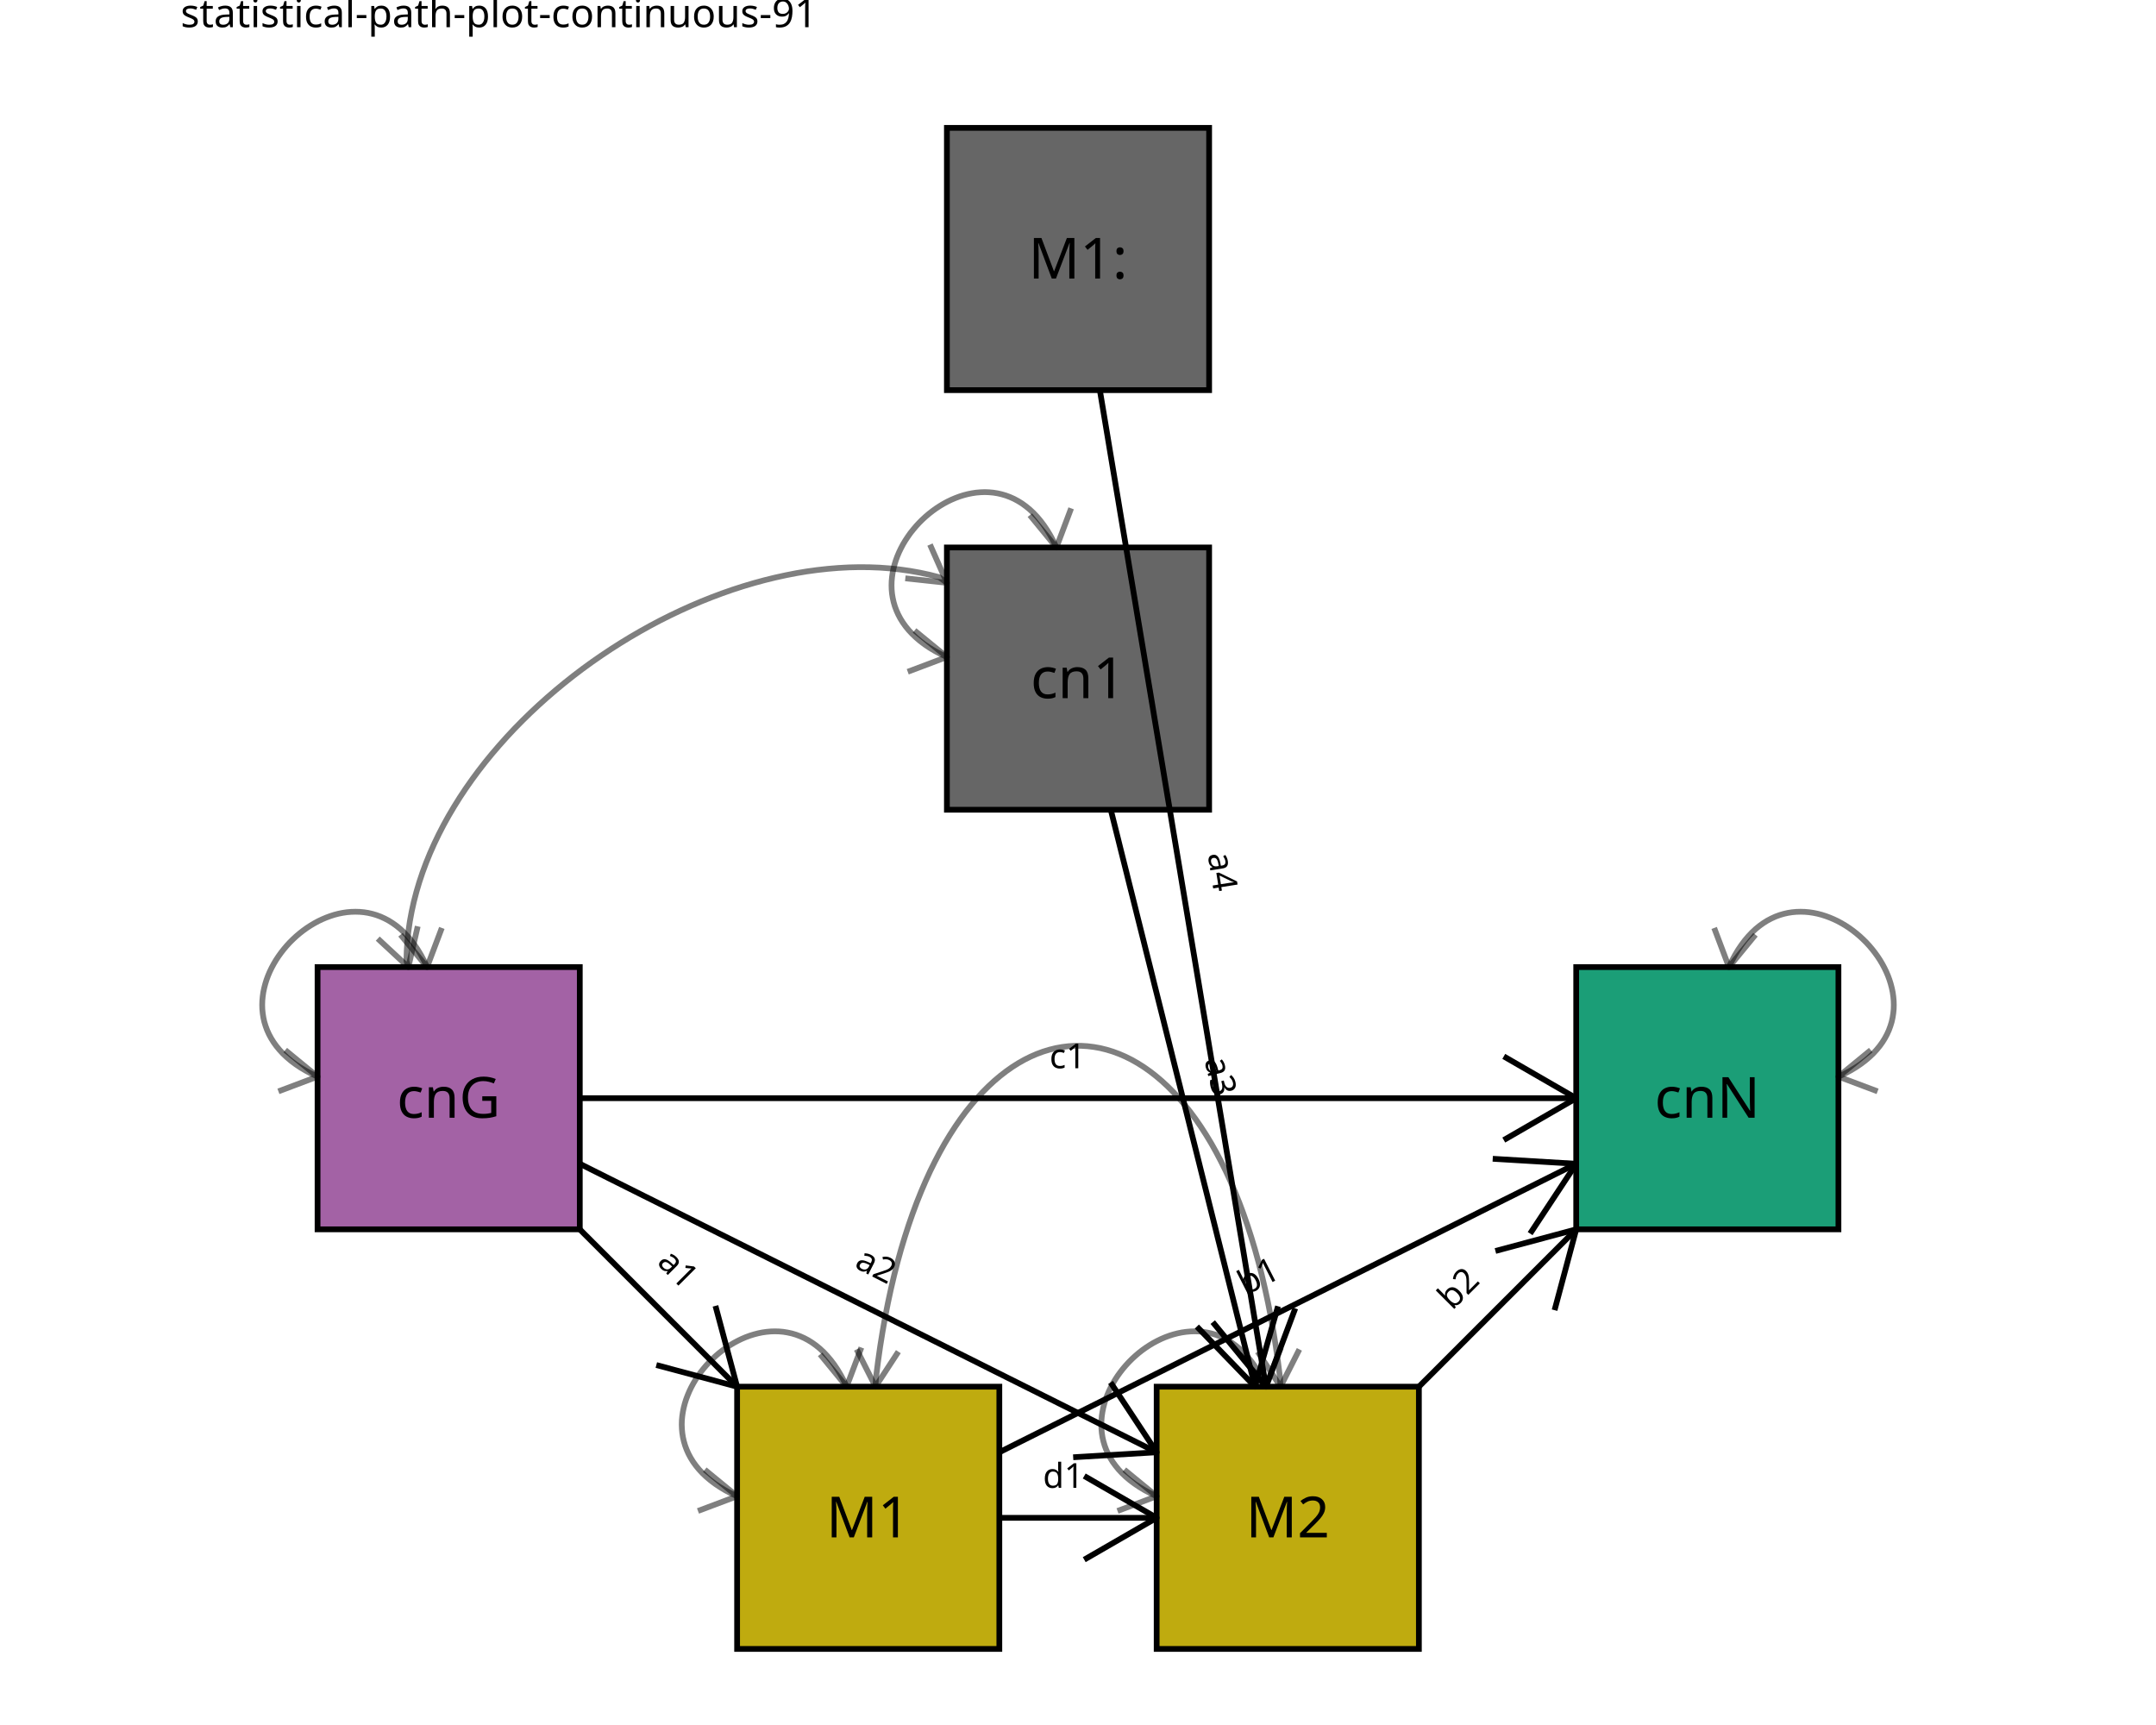
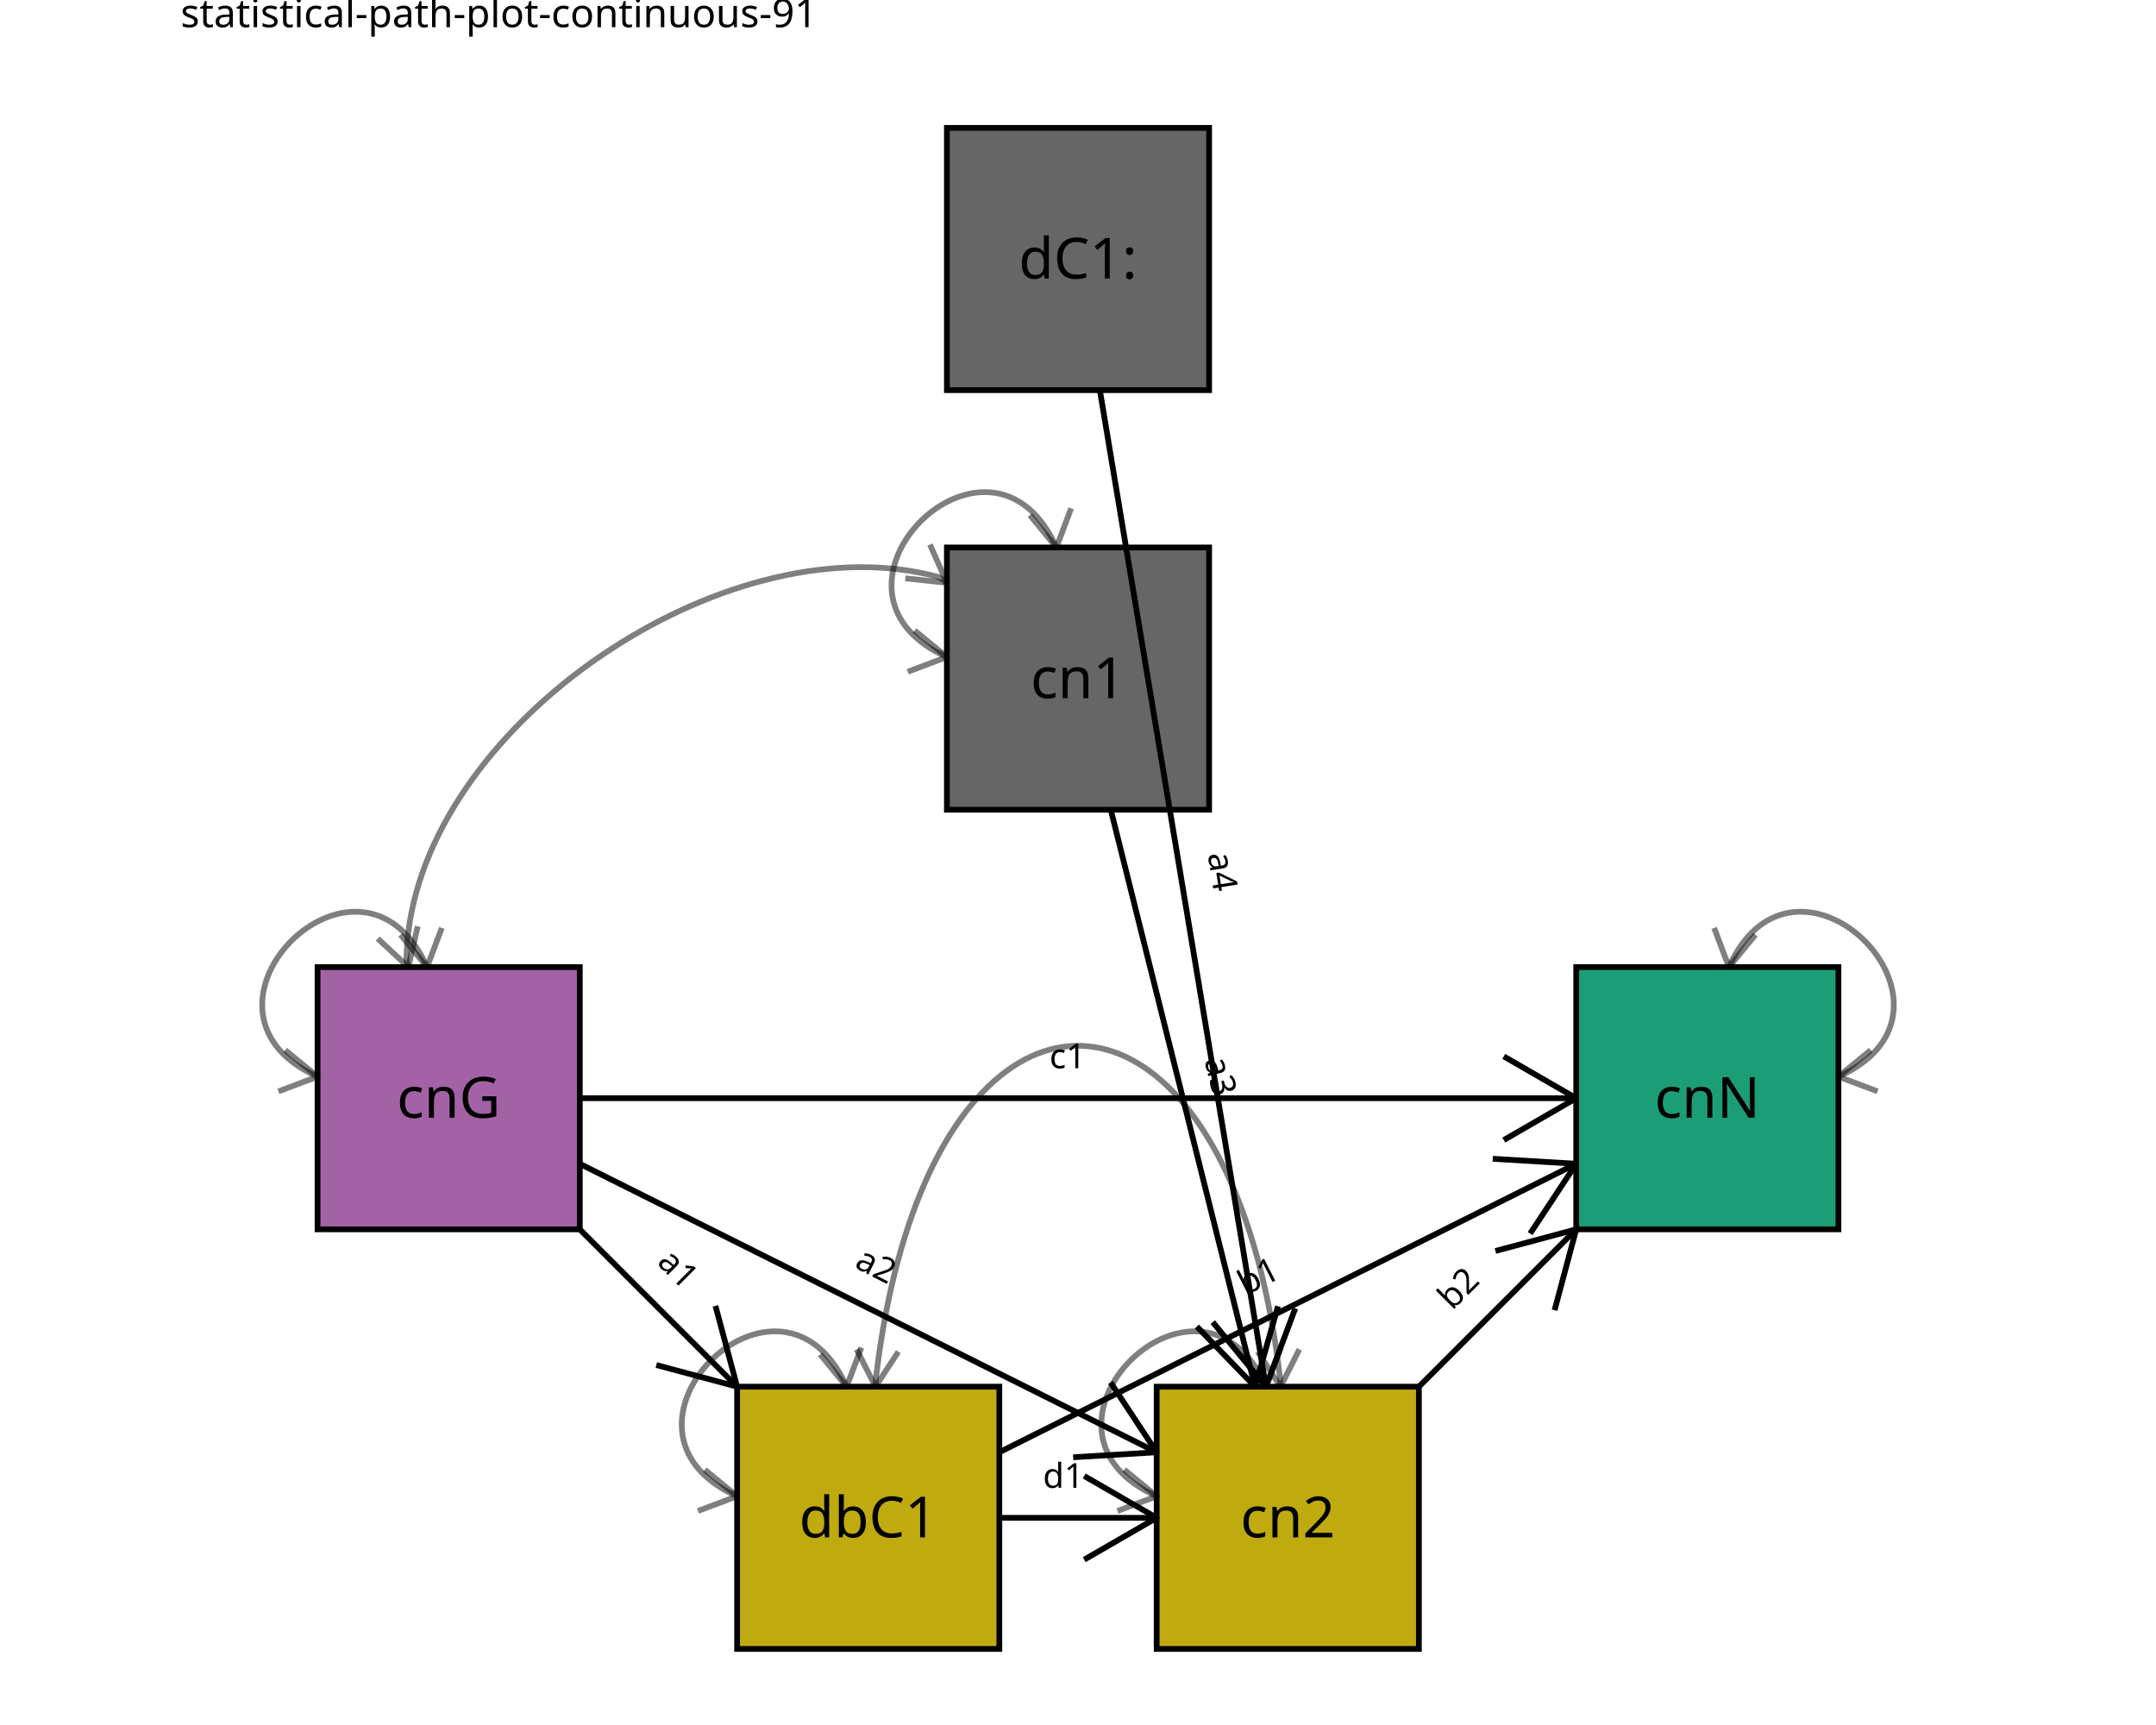
<svg xmlns="http://www.w3.org/2000/svg" class="svglite" data-engine-version="2.0" width="720.00pt" height="576.00pt" viewBox="0 0 720.00 576.00">
  <defs>
    <style type="text/css">
    .svglite line, .svglite polyline, .svglite polygon, .svglite path, .svglite rect, .svglite circle {
      fill: none;
      stroke: #000000;
      stroke-linecap: round;
      stroke-linejoin: round;
      stroke-miterlimit: 10.00;
    }
  </style>
  </defs>
  <rect width="100%" height="100%" style="stroke: none; fill: #FFFFFF;" />
  <defs>
    <clipPath id="cpMC4wMHw3MjAuMDB8MC4wMHw1NzYuMDA=">
      <rect x="0.00" y="0.00" width="720.00" height="576.00" />
    </clipPath>
  </defs>
  <g clip-path="url(#cpMC4wMHw3MjAuMDB8MC4wMHw1NzYuMDA=)">
</g>
  <defs>
    <clipPath id="cpNjAuMzJ8NjU5LjY4fDAuMDB8NTc2LjAw">
      <rect x="60.32" y="0.00" width="599.37" height="576.00" />
    </clipPath>
  </defs>
  <g clip-path="url(#cpNjAuMzJ8NjU5LjY4fDAuMDB8NTc2LjAw)">
    <rect x="60.32" y="0.00" width="599.37" height="576.00" style="stroke-width: 10.67; stroke: none;" />
  </g>
  <g clip-path="url(#cpMC4wMHw3MjAuMDB8MC4wMHw1NzYuMDA=)">
</g>
  <defs>
    <clipPath id="cpNjAuMzJ8NjU5LjY4fDE3LjMwfDU3Ni4wMA==">
      <rect x="60.32" y="17.30" width="599.37" height="558.70" />
    </clipPath>
  </defs>
  <g clip-path="url(#cpNjAuMzJ8NjU5LjY4fDE3LjMwfDU3Ni4wMA==)">
    <rect x="60.32" y="17.30" width="599.37" height="558.70" style="stroke-width: 10.67; stroke: none;" />
    <rect x="106.05" y="322.92" width="87.57" height="87.57" style="stroke-width: 1.92; stroke-linecap: butt; stroke-linejoin: miter; fill: #A362A5;" />
    <rect x="526.38" y="322.92" width="87.57" height="87.57" style="stroke-width: 1.92; stroke-linecap: butt; stroke-linejoin: miter; fill: #1B9E77;" />
    <rect x="246.16" y="463.03" width="87.57" height="87.57" style="stroke-width: 1.92; stroke-linecap: butt; stroke-linejoin: miter; fill: #BFAB0F;" />
    <rect x="386.27" y="463.03" width="87.57" height="87.57" style="stroke-width: 1.92; stroke-linecap: butt; stroke-linejoin: miter; fill: #BFAB0F;" />
    <rect x="316.22" y="182.81" width="87.57" height="87.57" style="stroke-width: 1.92; stroke-linecap: butt; stroke-linejoin: miter; fill: #666666;" />
    <rect x="316.22" y="42.70" width="87.57" height="87.57" style="stroke-width: 1.92; stroke-linecap: butt; stroke-linejoin: miter; fill: #666666;" />
    <polyline points="193.62,366.71 196.54,366.71 200.78,366.71 205.03,366.71 209.27,366.71 213.52,366.71 217.77,366.71 222.01,366.71 226.26,366.71 230.50,366.71 234.75,366.71 238.99,366.71 243.24,366.71 247.49,366.71 251.73,366.71 255.98,366.71 260.22,366.71 264.47,366.71 268.72,366.71 272.96,366.71 277.21,366.71 281.45,366.71 285.70,366.71 289.94,366.71 294.19,366.71 298.44,366.71 302.68,366.71 306.93,366.71 311.17,366.71 315.42,366.71 319.66,366.71 323.91,366.71 328.16,366.71 332.40,366.71 336.65,366.71 340.89,366.71 345.14,366.71 349.39,366.71 353.63,366.71 357.88,366.71 362.12,366.71 366.37,366.71 370.61,366.71 374.86,366.71 379.11,366.71 383.35,366.71 387.60,366.71 391.84,366.71 396.09,366.71 400.34,366.71 404.58,366.71 408.83,366.71 413.07,366.71 417.32,366.71 421.56,366.71 425.81,366.71 430.06,366.71 434.30,366.71 438.55,366.71 442.79,366.71 447.04,366.71 451.28,366.71 455.53,366.71 459.78,366.71 464.02,366.71 468.27,366.71 472.51,366.71 476.76,366.71 481.01,366.71 485.25,366.71 489.50,366.71 493.74,366.71 497.99,366.71 502.23,366.71 506.48,366.71 510.73,366.71 514.97,366.71 519.22,366.71 523.46,366.71 526.38,366.71 " style="stroke-width: 1.92; stroke-linecap: butt;" />
    <polyline points="502.19,380.68 526.38,366.71 502.19,352.74 " style="stroke-width: 1.92; stroke-linecap: butt;" />
    <polyline points="193.62,410.49 193.71,410.58 195.12,412.00 196.54,413.41 197.95,414.83 199.37,416.24 200.78,417.66 202.20,419.07 203.61,420.49 205.03,421.90 206.44,423.32 207.86,424.73 209.27,426.15 210.69,427.56 212.10,428.98 213.52,430.40 214.93,431.81 216.35,433.23 217.77,434.64 219.18,436.06 220.60,437.47 222.01,438.89 223.43,440.30 224.84,441.72 226.26,443.13 227.67,444.55 229.09,445.96 230.50,447.38 231.92,448.79 233.33,450.21 234.75,451.62 236.16,453.04 237.58,454.45 238.99,455.87 240.41,457.29 241.82,458.70 243.24,460.12 244.66,461.53 246.07,462.95 246.16,463.03 " style="stroke-width: 1.92; stroke-linecap: butt;" />
    <polyline points="219.18,455.80 246.16,463.03 238.93,436.05 " style="stroke-width: 1.92; stroke-linecap: butt;" />
    <polyline points="193.62,388.60 195.12,389.35 197.95,390.77 200.78,392.18 203.61,393.60 206.44,395.01 209.27,396.43 212.10,397.84 214.93,399.26 217.77,400.67 220.60,402.09 223.43,403.50 226.26,404.92 229.09,406.34 231.92,407.75 234.75,409.17 237.58,410.58 240.41,412.00 243.24,413.41 246.07,414.83 248.90,416.24 251.73,417.66 254.56,419.07 257.39,420.49 260.22,421.90 263.05,423.32 265.88,424.73 268.72,426.15 271.55,427.56 274.38,428.98 277.21,430.40 280.04,431.81 282.87,433.23 285.70,434.64 288.53,436.06 291.36,437.47 294.19,438.89 297.02,440.30 299.85,441.72 302.68,443.13 305.51,444.55 308.34,445.96 311.17,447.38 314.00,448.79 316.83,450.21 319.66,451.62 322.50,453.04 325.33,454.45 328.16,455.87 330.99,457.29 333.82,458.70 336.65,460.12 339.48,461.53 342.31,462.95 345.14,464.36 347.97,465.78 350.80,467.19 353.63,468.61 356.46,470.02 359.29,471.44 362.12,472.85 364.95,474.27 367.78,475.68 370.61,477.10 373.45,478.51 376.28,479.93 379.11,481.34 381.94,482.76 384.77,484.18 386.27,484.93 " style="stroke-width: 1.92; stroke-linecap: butt;" />
    <polyline points="358.39,486.60 386.27,484.93 370.88,461.62 " style="stroke-width: 1.92; stroke-linecap: butt;" />
    <polyline points="333.73,484.93 335.23,484.18 338.06,482.76 340.89,481.34 343.72,479.93 346.55,478.51 349.39,477.10 352.22,475.68 355.05,474.27 357.88,472.85 360.71,471.44 363.54,470.02 366.37,468.61 369.20,467.19 372.03,465.78 374.86,464.36 377.69,462.95 380.52,461.53 383.35,460.12 386.18,458.70 389.01,457.29 391.84,455.87 394.67,454.45 397.50,453.04 400.34,451.62 403.17,450.21 406.00,448.79 408.83,447.38 411.66,445.96 414.49,444.55 417.32,443.13 420.15,441.72 422.98,440.30 425.81,438.89 428.64,437.47 431.47,436.06 434.30,434.64 437.13,433.23 439.96,431.81 442.79,430.40 445.62,428.98 448.45,427.56 451.28,426.15 454.12,424.73 456.95,423.32 459.78,421.90 462.61,420.49 465.44,419.07 468.27,417.66 471.10,416.24 473.93,414.83 476.76,413.41 479.59,412.00 482.42,410.58 485.25,409.17 488.08,407.75 490.91,406.34 493.74,404.92 496.57,403.50 499.40,402.09 502.23,400.67 505.07,399.26 507.90,397.84 510.73,396.43 513.56,395.01 516.39,393.60 519.22,392.18 522.05,390.77 524.88,389.35 526.38,388.60 " style="stroke-width: 1.92; stroke-linecap: butt;" />
    <polyline points="510.99,411.91 526.38,388.60 498.50,386.93 " style="stroke-width: 1.92; stroke-linecap: butt;" />
    <polyline points="333.73,506.82 333.82,506.82 335.23,506.82 336.65,506.82 338.06,506.82 339.48,506.82 340.89,506.82 342.31,506.82 343.72,506.82 345.14,506.82 346.55,506.82 347.97,506.82 349.39,506.82 350.80,506.82 352.22,506.82 353.63,506.82 355.05,506.82 356.46,506.82 357.88,506.82 359.29,506.82 360.71,506.82 362.12,506.82 363.54,506.82 364.95,506.82 366.37,506.82 367.78,506.82 369.20,506.82 370.61,506.82 372.03,506.82 373.45,506.82 374.86,506.82 376.28,506.82 377.69,506.82 379.11,506.82 380.52,506.82 381.94,506.82 383.35,506.82 384.77,506.82 386.18,506.82 386.27,506.82 " style="stroke-width: 1.92; stroke-linecap: butt;" />
    <polyline points="362.08,520.79 386.27,506.82 362.08,492.85 " style="stroke-width: 1.92; stroke-linecap: butt;" />
    <polyline points="473.84,463.03 473.93,462.95 475.34,461.53 476.76,460.12 478.18,458.70 479.59,457.29 481.01,455.87 482.42,454.45 483.84,453.04 485.25,451.62 486.67,450.21 488.08,448.79 489.50,447.38 490.91,445.96 492.33,444.55 493.74,443.13 495.16,441.72 496.57,440.30 497.99,438.89 499.40,437.47 500.82,436.06 502.23,434.64 503.65,433.23 505.07,431.81 506.48,430.40 507.90,428.98 509.31,427.56 510.73,426.15 512.14,424.73 513.56,423.32 514.97,421.90 516.39,420.49 517.80,419.07 519.22,417.66 520.63,416.24 522.05,414.83 523.46,413.41 524.88,412.00 526.29,410.58 526.38,410.49 " style="stroke-width: 1.92; stroke-linecap: butt;" />
    <polyline points="519.15,437.48 526.38,410.49 499.40,417.72 " style="stroke-width: 1.92; stroke-linecap: butt;" />
    <polyline points="370.95,270.38 371.32,271.88 372.03,274.72 372.74,277.55 373.45,280.38 374.15,283.21 374.86,286.04 375.57,288.87 376.28,291.70 376.98,294.53 377.69,297.36 378.40,300.19 379.11,303.02 379.81,305.85 380.52,308.68 381.23,311.51 381.94,314.34 382.64,317.17 383.35,320.00 384.06,322.83 384.77,325.67 385.47,328.50 386.18,331.33 386.89,334.16 387.60,336.99 388.31,339.82 389.01,342.65 389.72,345.48 390.43,348.31 391.14,351.14 391.84,353.97 392.55,356.80 393.26,359.63 393.97,362.46 394.67,365.29 395.38,368.12 396.09,370.95 396.80,373.78 397.50,376.61 398.21,379.45 398.92,382.28 399.63,385.11 400.34,387.94 401.04,390.77 401.75,393.60 402.46,396.43 403.17,399.26 403.87,402.09 404.58,404.92 405.29,407.75 406.00,410.58 406.70,413.41 407.41,416.24 408.12,419.07 408.83,421.90 409.53,424.73 410.24,427.56 410.95,430.40 411.66,433.23 412.37,436.06 413.07,438.89 413.78,441.72 414.49,444.55 415.20,447.38 415.90,450.21 416.61,453.04 417.32,455.87 418.03,458.70 418.73,461.53 419.11,463.03 " style="stroke-width: 1.92; stroke-linecap: butt;" />
    <polyline points="399.69,442.95 419.11,463.03 426.79,436.18 " style="stroke-width: 1.92; stroke-linecap: butt;" />
    <polyline points="367.30,130.27 367.78,133.19 368.49,137.43 369.20,141.68 369.91,145.93 370.61,150.17 371.32,154.42 372.03,158.66 372.74,162.91 373.45,167.15 374.15,171.40 374.86,175.65 375.57,179.89 376.28,184.14 376.98,188.38 377.69,192.63 378.40,196.88 379.11,201.12 379.81,205.37 380.52,209.61 381.23,213.86 381.94,218.10 382.64,222.35 383.35,226.60 384.06,230.84 384.77,235.09 385.47,239.33 386.18,243.58 386.89,247.83 387.60,252.07 388.31,256.32 389.01,260.56 389.72,264.81 390.43,269.05 391.14,273.30 391.84,277.55 392.55,281.79 393.26,286.04 393.97,290.28 394.67,294.53 395.38,298.77 396.09,303.02 396.80,307.27 397.50,311.51 398.21,315.76 398.92,320.00 399.63,324.25 400.34,328.50 401.04,332.74 401.75,336.99 402.46,341.23 403.17,345.48 403.87,349.72 404.58,353.97 405.29,358.22 406.00,362.46 406.70,366.71 407.41,370.95 408.12,375.20 408.83,379.45 409.53,383.69 410.24,387.94 410.95,392.18 411.66,396.43 412.37,400.67 413.07,404.92 413.78,409.17 414.49,413.41 415.20,417.66 415.90,421.90 416.61,426.15 417.32,430.40 418.03,434.64 418.73,438.89 419.44,443.13 420.15,447.38 420.86,451.62 421.56,455.87 422.27,460.12 422.76,463.03 " style="stroke-width: 1.92; stroke-linecap: butt;" />
    <polyline points="405.00,441.47 422.76,463.03 432.56,436.88 " style="stroke-width: 1.92; stroke-linecap: butt;" />
    <text x="356.54" y="356.70" text-anchor="middle" style="font-size: 11.50px; font-family: sans;" textLength="12.15px" lengthAdjust="spacingAndGlyphs">c1</text>
    <text transform="translate(223.72,426.44) rotate(-315)" text-anchor="middle" style="font-size: 11.50px; font-family: sans;" textLength="12.79px" lengthAdjust="spacingAndGlyphs">a1</text>
    <text transform="translate(290.84,426.02) rotate(-333)" text-anchor="middle" style="font-size: 11.50px; font-family: sans;" textLength="12.79px" lengthAdjust="spacingAndGlyphs">a2</text>
    <text transform="translate(422.00,429.60) rotate(-27)" text-anchor="middle" style="font-size: 11.50px; font-family: sans;" textLength="12.79px" lengthAdjust="spacingAndGlyphs">b1</text>
    <text x="355.12" y="496.81" text-anchor="middle" style="font-size: 11.50px; font-family: sans;" textLength="12.79px" lengthAdjust="spacingAndGlyphs">d1</text>
    <text transform="translate(489.79,432.93) rotate(-45)" text-anchor="middle" style="font-size: 11.50px; font-family: sans;" textLength="12.79px" lengthAdjust="spacingAndGlyphs">b2</text>
    <text transform="translate(403.74,360.28) rotate(-284)" text-anchor="middle" style="font-size: 11.50px; font-family: sans;" textLength="12.79px" lengthAdjust="spacingAndGlyphs">a3</text>
    <text transform="translate(404.34,291.62) rotate(-279)" text-anchor="middle" style="font-size: 11.50px; font-family: sans;" textLength="12.79px" lengthAdjust="spacingAndGlyphs">a4</text>
    <text x="149.83" y="373.23" text-anchor="middle" style="font-size: 18.97px; font-family: sans;" textLength="34.80px" lengthAdjust="spacingAndGlyphs">cnG</text>
    <text x="570.17" y="373.23" text-anchor="middle" style="font-size: 18.97px; font-family: sans;" textLength="33.74px" lengthAdjust="spacingAndGlyphs">cnN</text>
-     <text x="289.94" y="513.35" text-anchor="middle" style="font-size: 18.97px; font-family: sans;" textLength="26.36px" lengthAdjust="spacingAndGlyphs">M1</text>
-     <text x="430.06" y="513.35" text-anchor="middle" style="font-size: 18.97px; font-family: sans;" textLength="26.36px" lengthAdjust="spacingAndGlyphs">M2</text>
+     <text x="289.94" y="513.35" text-anchor="middle" style="font-size: 18.97px; font-family: sans;" textLength="45.35px" lengthAdjust="spacingAndGlyphs">dbC1</text>
+     <text x="430.06" y="513.35" text-anchor="middle" style="font-size: 18.97px; font-family: sans;" textLength="30.59px" lengthAdjust="spacingAndGlyphs">cn2</text>
    <text x="360.00" y="233.12" text-anchor="middle" style="font-size: 18.97px; font-family: sans;" textLength="30.59px" lengthAdjust="spacingAndGlyphs">cn1</text>
-     <text x="360.00" y="93.01" text-anchor="middle" style="font-size: 18.97px; font-family: sans;" textLength="31.63px" lengthAdjust="spacingAndGlyphs">M1:</text>
+     <text x="360.00" y="93.01" text-anchor="middle" style="font-size: 18.97px; font-family: sans;" textLength="40.07px" lengthAdjust="spacingAndGlyphs">dC1:</text>
    <polyline points="136.38,322.92 135.73,320.82 135.83,317.50 136.05,314.20 136.40,310.89 136.88,307.60 137.49,304.32 138.22,301.04 139.07,297.78 140.03,294.54 141.11,291.31 142.30,288.10 143.60,284.91 145.01,281.74 146.52,278.60 148.13,275.48 149.84,272.39 151.65,269.33 153.55,266.29 155.54,263.29 157.62,260.33 159.78,257.40 162.03,254.50 164.36,251.65 166.77,248.84 169.25,246.07 171.80,243.34 174.43,240.66 177.12,238.03 179.88,235.45 182.70,232.92 185.58,230.44 188.52,228.02 191.51,225.65 194.55,223.34 197.65,221.09 200.79,218.91 203.97,216.79 207.20,214.73 210.46,212.74 213.76,210.82 217.10,208.96 220.46,207.18 223.86,205.48 227.28,203.85 230.72,202.30 234.19,200.82 237.67,199.43 241.17,198.12 244.68,196.89 248.21,195.75 251.74,194.70 255.27,193.74 258.81,192.87 262.35,192.09 265.88,191.40 269.41,190.81 272.93,190.33 276.44,189.94 279.94,189.65 283.43,189.46 286.89,189.38 290.34,189.41 293.76,189.54 297.15,189.79 300.52,190.15 303.85,190.62 307.15,191.21 310.42,191.91 313.64,192.73 316.22,194.61 " style="stroke-width: 1.92; stroke: #000000; stroke-opacity: 0.50; stroke-linecap: butt;" />
    <polyline points="126.15,313.41 136.38,322.92 139.50,309.31 " style="stroke-width: 1.92; stroke: #000000; stroke-opacity: 0.50; stroke-linecap: butt;" />
    <polyline points="302.33,193.11 316.22,194.61 310.57,181.84 " style="stroke-width: 1.92; stroke: #000000; stroke-opacity: 0.50; stroke-linecap: butt;" />
    <polyline points="292.37,463.03 292.54,459.99 293.21,454.71 293.94,449.57 294.75,444.55 295.62,439.66 296.56,434.90 297.56,430.27 298.62,425.76 299.74,421.39 300.92,417.14 302.16,413.03 303.45,409.04 304.79,405.18 306.18,401.45 307.63,397.84 309.12,394.37 310.65,391.02 312.24,387.81 313.86,384.72 315.52,381.76 317.23,378.93 318.97,376.23 320.74,373.66 322.55,371.21 324.40,368.90 326.27,366.71 328.17,364.65 330.10,362.72 332.05,360.92 334.03,359.25 336.03,357.70 338.04,356.29 340.08,355.00 342.13,353.84 344.20,352.81 346.28,351.91 348.37,351.14 350.47,350.50 352.58,349.98 354.70,349.60 356.82,349.34 358.94,349.21 361.06,349.21 363.18,349.34 365.30,349.60 367.42,349.98 369.53,350.50 371.63,351.14 373.72,351.91 375.80,352.81 377.87,353.84 379.92,355.00 381.96,356.29 383.97,357.70 385.97,359.25 387.95,360.92 389.90,362.72 391.83,364.65 393.73,366.71 395.60,368.90 397.45,371.21 399.26,373.66 401.03,376.23 402.77,378.93 404.48,381.76 406.14,384.72 407.76,387.81 409.35,391.02 410.88,394.37 412.37,397.84 413.82,401.45 415.21,405.18 416.55,409.04 417.84,413.03 419.08,417.14 420.26,421.39 421.38,425.76 422.44,430.27 423.44,434.90 424.38,439.66 425.25,444.55 426.06,449.57 426.79,454.71 427.46,459.99 427.63,463.03 " style="stroke-width: 1.92; stroke: #000000; stroke-opacity: 0.50; stroke-linecap: butt;" />
    <polyline points="286.07,450.57 292.37,463.03 300.01,451.34 " style="stroke-width: 1.92; stroke: #000000; stroke-opacity: 0.50; stroke-linecap: butt;" />
    <polyline points="419.99,451.34 427.63,463.03 433.93,450.57 " style="stroke-width: 1.92; stroke: #000000; stroke-opacity: 0.50; stroke-linecap: butt;" />
    <polyline points="142.62,322.92 142.62,322.89 141.64,320.86 140.63,318.96 139.57,317.19 138.46,315.55 137.32,314.03 136.14,312.64 134.93,311.36 133.69,310.20 132.42,309.16 131.12,308.23 129.80,307.40 128.45,306.69 127.09,306.07 125.72,305.56 124.33,305.15 122.93,304.83 121.52,304.61 120.11,304.48 118.70,304.44 117.28,304.48 115.87,304.60 114.46,304.81 113.06,305.09 111.67,305.45 110.30,305.89 108.94,306.39 107.60,306.96 106.27,307.59 104.98,308.29 103.70,309.05 102.46,309.86 101.25,310.73 100.07,311.65 98.93,312.62 97.83,313.64 96.76,314.70 95.75,315.80 94.78,316.95 93.86,318.13 92.99,319.34 92.17,320.58 91.42,321.85 90.72,323.15 90.08,324.47 89.51,325.81 89.01,327.17 88.58,328.55 88.22,329.94 87.93,331.34 87.73,332.74 87.60,334.16 87.56,335.57 87.60,336.99 87.74,338.40 87.96,339.81 88.27,341.21 88.69,342.59 89.20,343.97 89.81,345.33 90.53,346.67 91.35,347.99 92.28,349.29 93.33,350.56 94.48,351.81 95.76,353.02 97.15,354.20 98.67,355.34 100.31,356.44 102.08,357.50 103.98,358.52 106.01,359.49 106.05,359.50 " style="stroke-width: 1.92; stroke: #000000; stroke-opacity: 0.50; stroke-linecap: butt;" />
    <polyline points="133.76,312.12 142.62,322.92 147.55,309.85 " style="stroke-width: 1.92; stroke: #000000; stroke-opacity: 0.50; stroke-linecap: butt;" />
    <polyline points="92.98,364.42 106.05,359.50 95.25,350.64 " style="stroke-width: 1.92; stroke: #000000; stroke-opacity: 0.50; stroke-linecap: butt;" />
    <polyline points="352.79,182.81 352.78,182.78 351.81,180.75 350.80,178.85 349.73,177.08 348.63,175.44 347.49,173.92 346.31,172.52 345.10,171.25 343.86,170.09 342.58,169.05 341.29,168.11 339.96,167.29 338.62,166.57 337.26,165.96 335.89,165.45 334.50,165.04 333.10,164.72 331.69,164.50 330.28,164.37 328.86,164.32 327.45,164.37 326.04,164.49 324.63,164.70 323.23,164.98 321.84,165.34 320.47,165.77 319.11,166.28 317.76,166.85 316.44,167.48 315.14,168.18 313.87,168.94 312.63,169.75 311.42,170.62 310.24,171.54 309.10,172.51 307.99,173.53 306.93,174.59 305.92,175.69 304.95,176.84 304.02,178.01 303.16,179.23 302.34,180.47 301.58,181.74 300.89,183.04 300.25,184.36 299.68,185.70 299.18,187.06 298.75,188.44 298.39,189.83 298.10,191.23 297.90,192.63 297.77,194.05 297.73,195.46 297.77,196.87 297.90,198.29 298.13,199.69 298.44,201.09 298.85,202.48 299.37,203.86 299.98,205.22 300.69,206.56 301.52,207.88 302.45,209.18 303.49,210.45 304.65,211.69 305.93,212.91 307.32,214.09 308.84,215.23 310.48,216.33 312.25,217.39 314.15,218.41 316.18,219.38 316.22,219.38 " style="stroke-width: 1.92; stroke: #000000; stroke-opacity: 0.50; stroke-linecap: butt;" />
    <polyline points="343.93,172.01 352.79,182.81 357.71,169.74 " style="stroke-width: 1.92; stroke: #000000; stroke-opacity: 0.50; stroke-linecap: butt;" />
    <polyline points="303.14,224.31 316.22,219.38 305.41,210.53 " style="stroke-width: 1.92; stroke: #000000; stroke-opacity: 0.50; stroke-linecap: butt;" />
    <polyline points="282.73,463.03 282.73,463.00 281.76,460.97 280.74,459.07 279.68,457.30 278.58,455.66 277.43,454.14 276.25,452.75 275.04,451.47 273.80,450.31 272.53,449.27 271.23,448.34 269.91,447.51 268.57,446.80 267.21,446.19 265.83,445.67 264.44,445.26 263.04,444.95 261.64,444.72 260.22,444.59 258.81,444.55 257.39,444.59 255.98,444.72 254.57,444.92 253.17,445.21 251.79,445.57 250.41,446.00 249.05,446.50 247.71,447.07 246.39,447.71 245.09,448.40 243.82,449.16 242.57,449.97 241.36,450.84 240.18,451.76 239.04,452.74 237.94,453.75 236.88,454.81 235.86,455.92 234.89,457.06 233.97,458.24 233.10,459.45 232.28,460.69 231.53,461.96 230.83,463.26 230.20,464.58 229.63,465.93 229.12,467.29 228.69,468.66 228.33,470.05 228.05,471.45 227.84,472.86 227.71,474.27 227.67,475.68 227.72,477.10 227.85,478.51 228.07,479.92 228.39,481.32 228.80,482.71 229.31,484.08 229.92,485.44 230.64,486.78 231.46,488.11 232.39,489.40 233.44,490.68 234.60,491.92 235.87,493.13 237.27,494.31 238.78,495.45 240.43,496.55 242.19,497.62 244.09,498.63 246.13,499.60 246.16,499.61 " style="stroke-width: 1.92; stroke: #000000; stroke-opacity: 0.50; stroke-linecap: butt;" />
    <polyline points="273.88,452.23 282.73,463.03 287.66,449.96 " style="stroke-width: 1.92; stroke: #000000; stroke-opacity: 0.50; stroke-linecap: butt;" />
    <polyline points="233.09,504.53 246.16,499.61 235.36,490.75 " style="stroke-width: 1.92; stroke: #000000; stroke-opacity: 0.50; stroke-linecap: butt;" />
    <polyline points="422.84,463.03 422.84,463.00 421.87,460.97 420.85,459.07 419.79,457.30 418.69,455.66 417.55,454.14 416.37,452.75 415.15,451.47 413.91,450.31 412.64,449.27 411.34,448.34 410.02,447.51 408.68,446.80 407.32,446.19 405.94,445.67 404.55,445.26 403.15,444.95 401.75,444.72 400.33,444.59 398.92,444.55 397.51,444.59 396.09,444.72 394.69,444.92 393.29,445.21 391.90,445.57 390.52,446.00 389.16,446.50 387.82,447.07 386.50,447.71 385.20,448.40 383.93,449.16 382.69,449.97 381.47,450.84 380.29,451.76 379.15,452.74 378.05,453.75 376.99,454.81 375.97,455.92 375.00,457.06 374.08,458.24 373.21,459.45 372.40,460.69 371.64,461.96 370.94,463.26 370.31,464.58 369.74,465.93 369.23,467.29 368.80,468.66 368.44,470.05 368.16,471.45 367.95,472.86 367.83,474.27 367.78,475.68 367.83,477.10 367.96,478.51 368.18,479.92 368.50,481.32 368.91,482.71 369.42,484.08 370.03,485.44 370.75,486.78 371.57,488.11 372.51,489.40 373.55,490.68 374.71,491.92 375.98,493.13 377.38,494.31 378.90,495.45 380.54,496.55 382.31,497.62 384.21,498.63 386.24,499.60 386.27,499.61 " style="stroke-width: 1.92; stroke: #000000; stroke-opacity: 0.50; stroke-linecap: butt;" />
    <polyline points="413.99,452.23 422.84,463.03 427.77,449.96 " style="stroke-width: 1.92; stroke: #000000; stroke-opacity: 0.50; stroke-linecap: butt;" />
    <polyline points="373.20,504.53 386.27,499.61 375.47,490.75 " style="stroke-width: 1.92; stroke: #000000; stroke-opacity: 0.50; stroke-linecap: butt;" />
    <polyline points="613.95,359.50 613.99,359.49 616.02,358.52 617.92,357.50 619.69,356.44 621.33,355.34 622.85,354.20 624.24,353.02 625.52,351.81 626.67,350.56 627.72,349.29 628.65,347.99 629.47,346.67 630.19,345.33 630.80,343.97 631.31,342.59 631.73,341.21 632.04,339.81 632.26,338.40 632.40,336.99 632.44,335.57 632.40,334.16 632.27,332.74 632.07,331.34 631.78,329.94 631.42,328.55 630.99,327.17 630.49,325.81 629.92,324.47 629.28,323.15 628.58,321.85 627.83,320.58 627.01,319.34 626.14,318.13 625.22,316.95 624.25,315.80 623.24,314.70 622.17,313.64 621.07,312.62 619.93,311.65 618.75,310.73 617.54,309.86 616.30,309.05 615.02,308.29 613.73,307.59 612.40,306.96 611.06,306.39 609.70,305.89 608.33,305.45 606.94,305.09 605.54,304.81 604.13,304.60 602.72,304.48 601.30,304.44 599.89,304.48 598.48,304.61 597.07,304.83 595.67,305.15 594.28,305.56 592.91,306.07 591.55,306.69 590.20,307.40 588.88,308.23 587.58,309.16 586.31,310.20 585.07,311.36 583.86,312.64 582.68,314.03 581.54,315.55 580.43,317.19 579.37,318.96 578.36,320.86 577.38,322.89 577.38,322.92 " style="stroke-width: 1.92; stroke: #000000; stroke-opacity: 0.50; stroke-linecap: butt;" />
    <polyline points="624.75,350.64 613.95,359.50 627.02,364.42 " style="stroke-width: 1.92; stroke: #000000; stroke-opacity: 0.50; stroke-linecap: butt;" />
    <polyline points="572.45,309.85 577.38,322.92 586.24,312.12 " style="stroke-width: 1.92; stroke: #000000; stroke-opacity: 0.50; stroke-linecap: butt;" />
  </g>
  <g clip-path="url(#cpMC4wMHw3MjAuMDB8MC4wMHw1NzYuMDA=)">
    <text x="60.32" y="9.08" style="font-size: 13.20px; font-family: sans;" textLength="197.39px" lengthAdjust="spacingAndGlyphs">statistical-path-plot-continuous-91</text>
  </g>
</svg>
